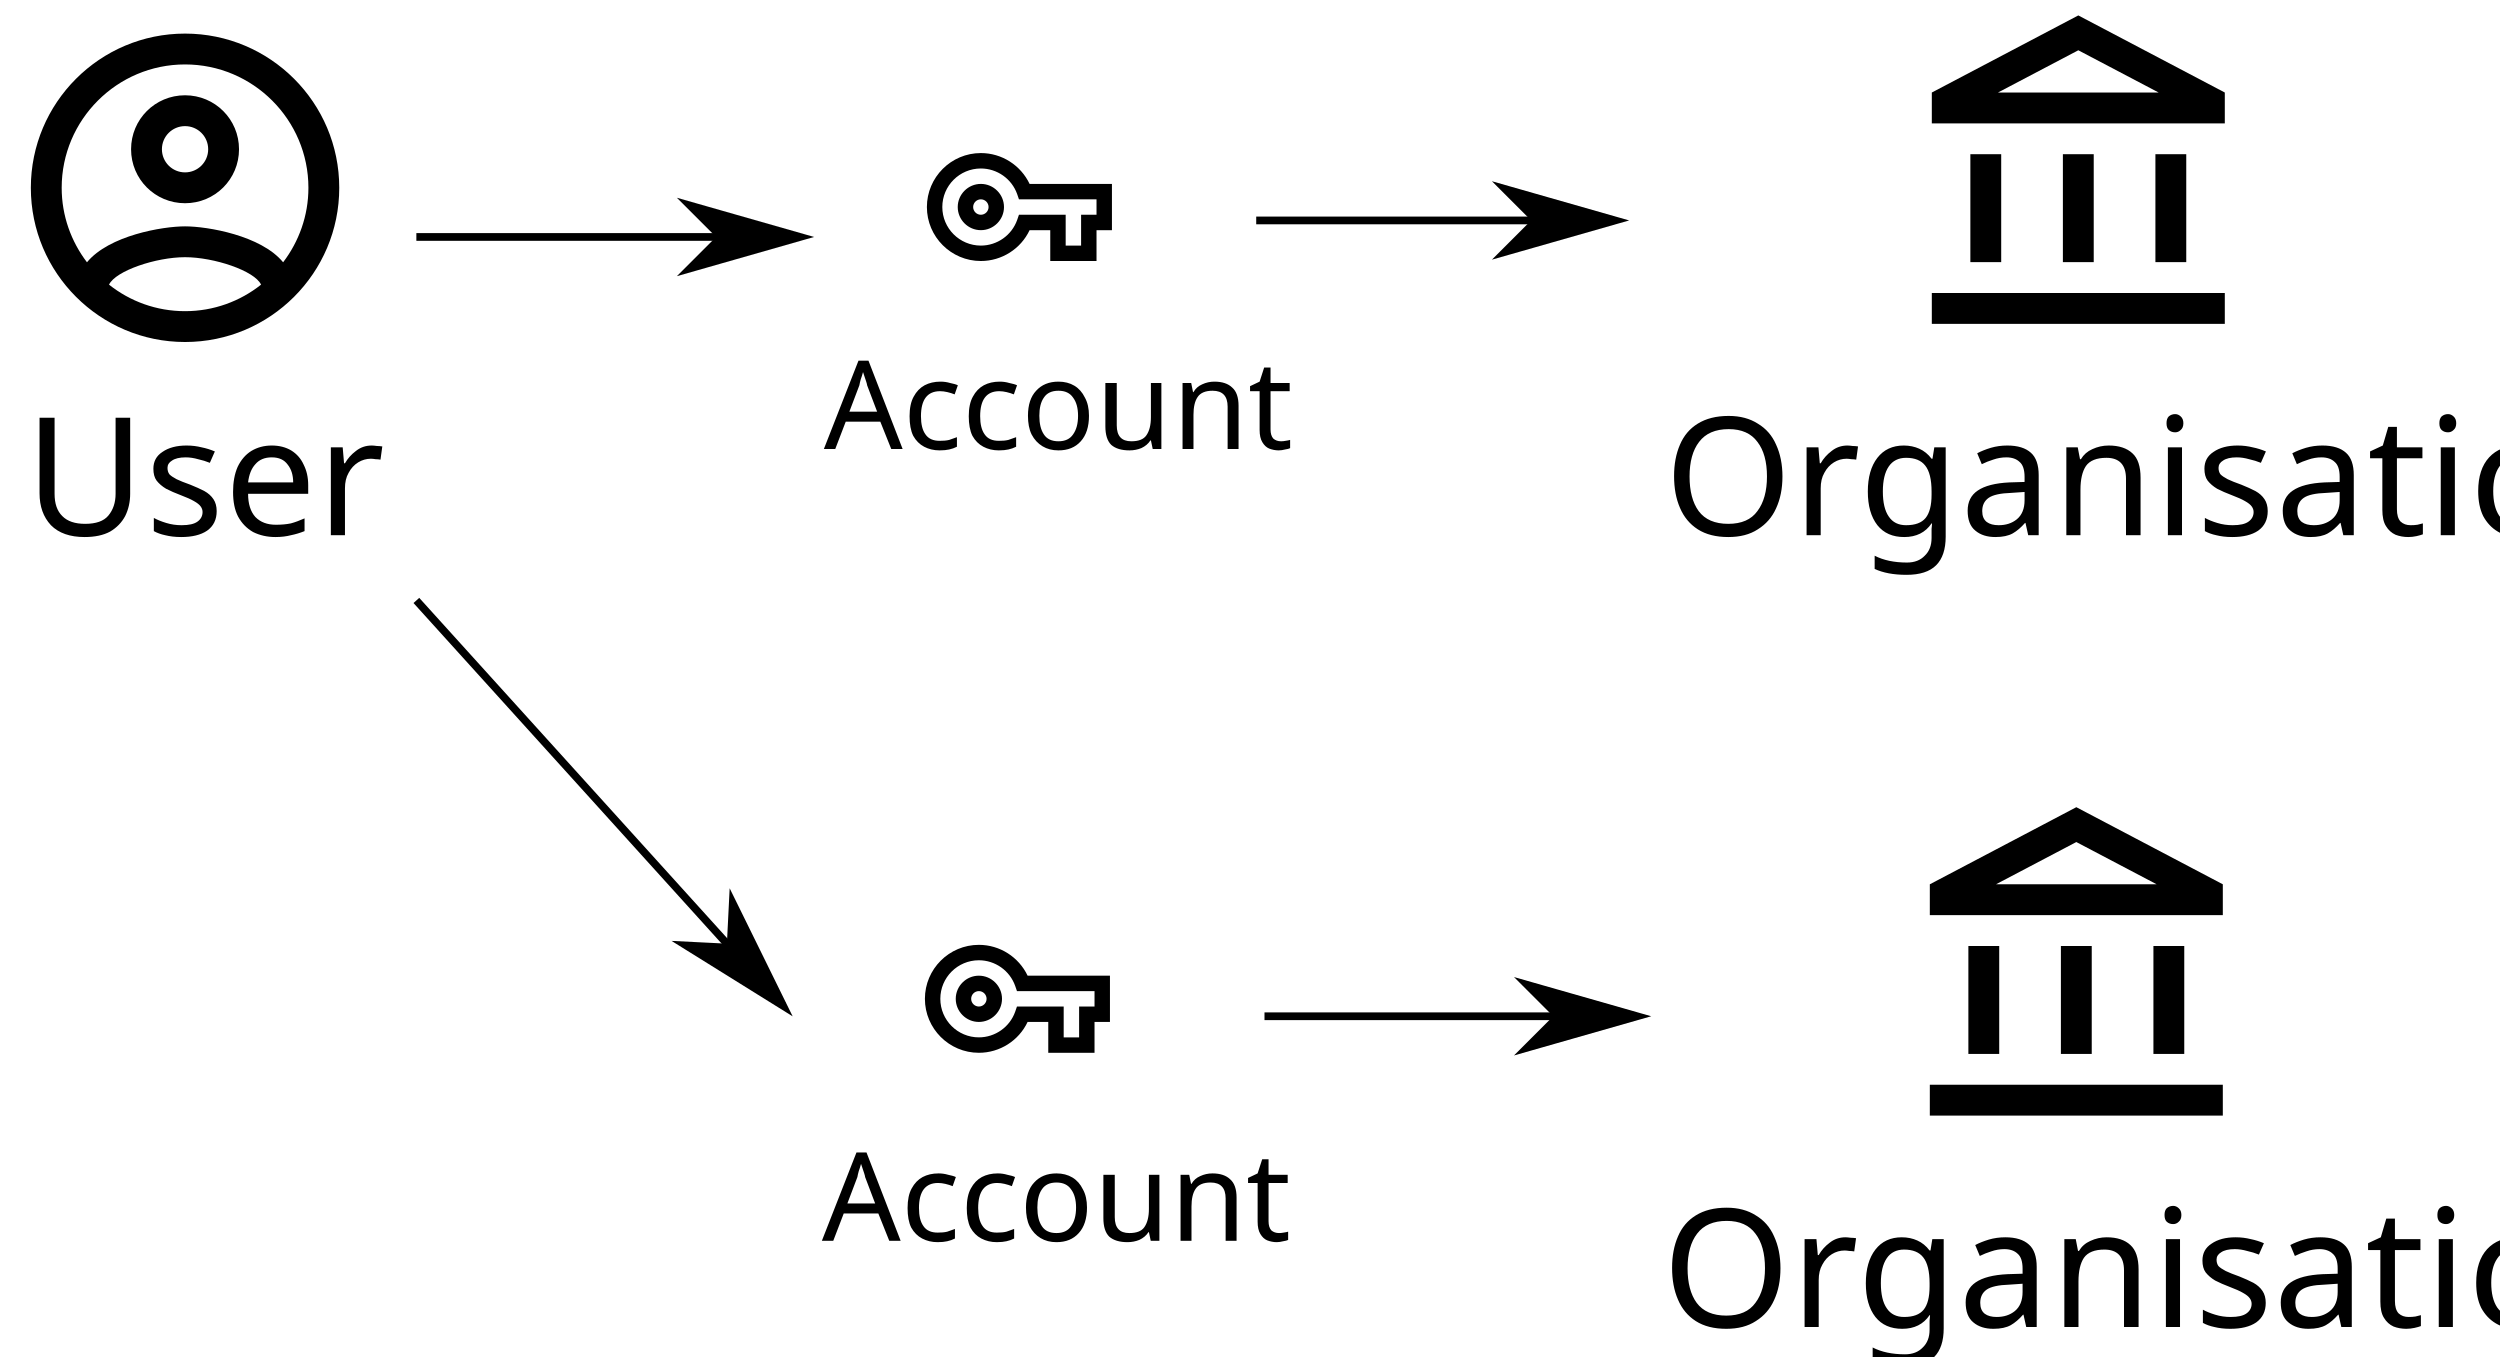
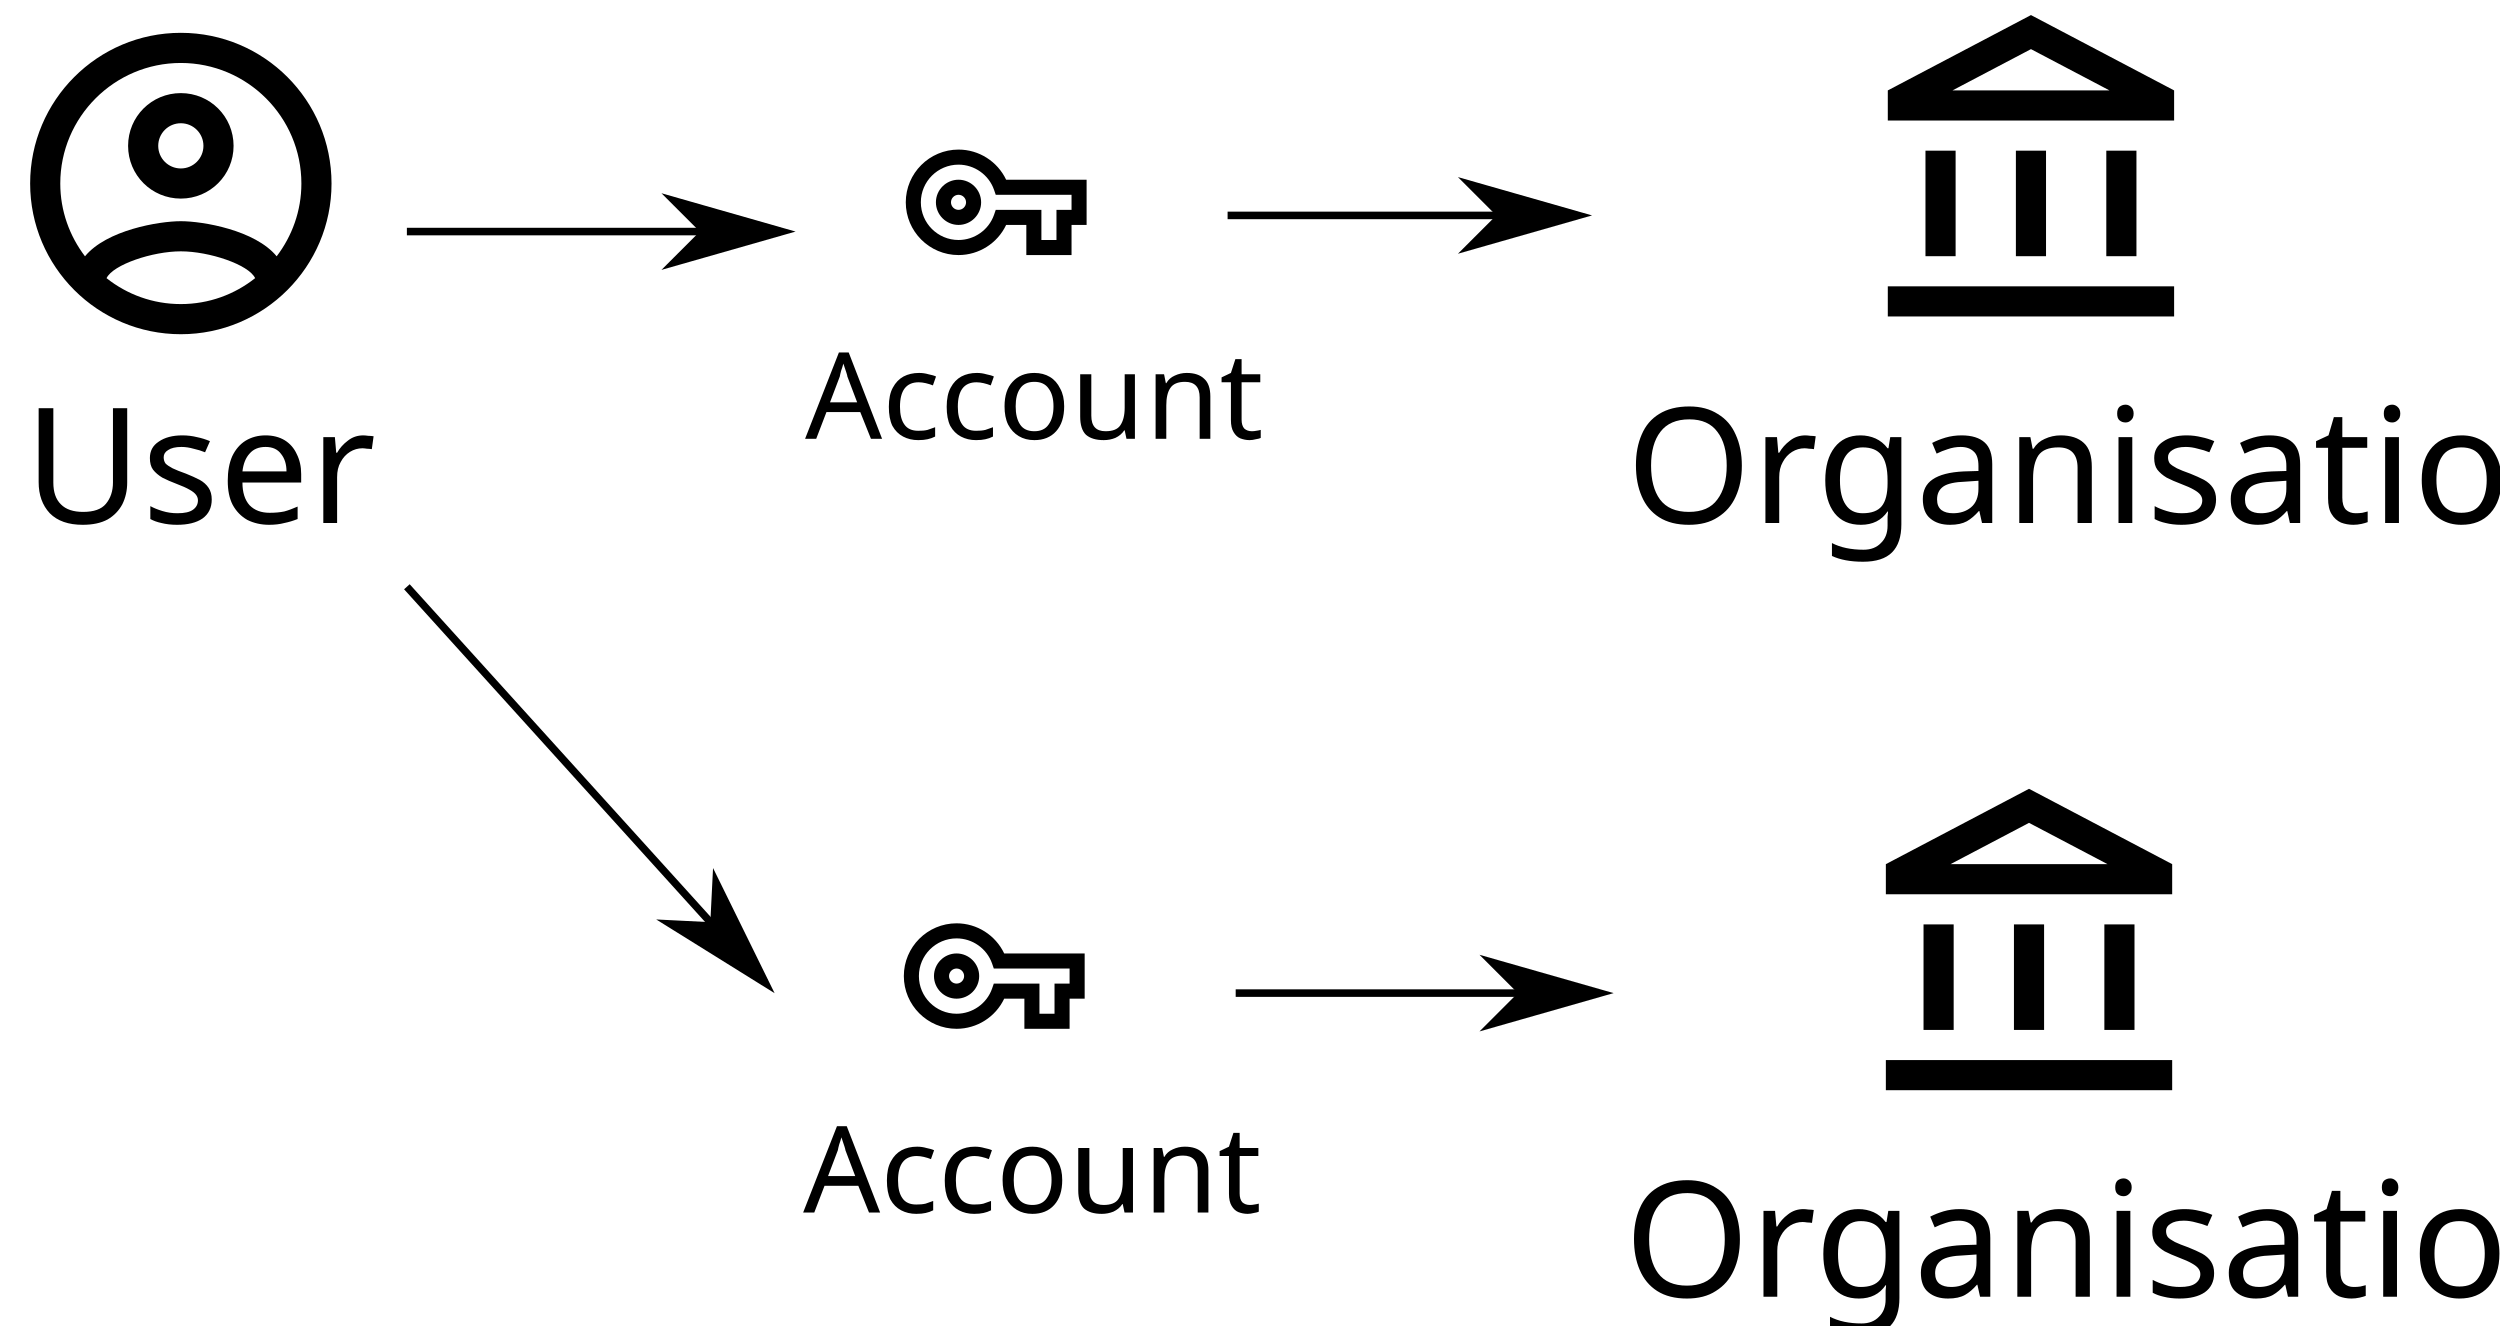
- <svg xmlns="http://www.w3.org/2000/svg" width="85.789mm" height="46.546mm" version="1.1" viewBox="0 0 85.789 46.546">
-   <defs>
-     <marker id="marker1555" overflow="visible" orient="auto">
-       <path transform="matrix(-.8 0 0 -.8 -10 0)" d="m0 0 5-5-17.5 5 17.5 5z" fill-rule="evenodd" stroke="#000" stroke-width="1pt" />
+ <svg xmlns="http://www.w3.org/2000/svg" width="87.789mm" height="46.546mm" version="1.1" viewBox="0 0 87.789 46.546" id="svg16912">
+   <defs id="defs16840">
+     <marker id="marker1555" overflow="visible" orient="auto" style="overflow:visible">
+       <path transform="matrix(-0.8,0,0,-0.8,-10,0)" d="M 0,0 5,-5 -12.5,0 5,5 Z" id="path16828" style="fill-rule:evenodd;stroke:#000000;stroke-width:1pt" />
    </marker>
-     <marker id="marker1513" overflow="visible" orient="auto">
-       <path transform="matrix(-.8 0 0 -.8 -10 0)" d="m0 0 5-5-17.5 5 17.5 5z" fill-rule="evenodd" stroke="#000" stroke-width="1pt" />
+     <marker id="marker1513" overflow="visible" orient="auto" style="overflow:visible">
+       <path transform="matrix(-0.8,0,0,-0.8,-10,0)" d="M 0,0 5,-5 -12.5,0 5,5 Z" id="path16831" style="fill-rule:evenodd;stroke:#000000;stroke-width:1pt" />
    </marker>
-     <marker id="marker1477" overflow="visible" orient="auto">
-       <path transform="matrix(-.8 0 0 -.8 -10 0)" d="m0 0 5-5-17.5 5 17.5 5z" fill-rule="evenodd" stroke="#000" stroke-width="1pt" />
+     <marker id="marker1477" overflow="visible" orient="auto" style="overflow:visible">
+       <path transform="matrix(-0.8,0,0,-0.8,-10,0)" d="M 0,0 5,-5 -12.5,0 5,5 Z" id="path16834" style="fill-rule:evenodd;stroke:#000000;stroke-width:1pt" />
    </marker>
-     <marker id="Arrow1Lend" overflow="visible" orient="auto">
-       <path transform="matrix(-.8 0 0 -.8 -10 0)" d="m0 0 5-5-17.5 5 17.5 5z" fill-rule="evenodd" stroke="#000" stroke-width="1pt" />
+     <marker id="Arrow1Lend" overflow="visible" orient="auto" style="overflow:visible">
+       <path transform="matrix(-0.8,0,0,-0.8,-10,0)" d="M 0,0 5,-5 -12.5,0 5,5 Z" id="path16837" style="fill-rule:evenodd;stroke:#000000;stroke-width:1pt" />
    </marker>
  </defs>
-   <g transform="translate(-.17009 -.094494)">
-     <text x="57.274" y="18.464" fill="#000000" font-family="Calibri" font-size="5.644px" letter-spacing="0px" stroke-width=".265" word-spacing="0px" style="font-feature-settings:normal;font-variant-caps:normal;font-variant-ligatures:normal;font-variant-numeric:normal;line-height:1.25" xml:space="preserve">
-       <tspan x="57.274" y="18.464">Organisation</tspan>
+   <g transform="translate(-0.17009,-0.09449543)" id="g16910">
+     <text x="57.274" y="18.464" font-size="5.644px" letter-spacing="0px" word-spacing="0px" style="font-size:5.644px;line-height:1.25;font-family:Calibri;font-variant-ligatures:normal;font-variant-caps:normal;font-variant-numeric:normal;font-feature-settings:normal;letter-spacing:0px;word-spacing:0px;fill:#000000;stroke-width:0.265" xml:space="preserve" id="text16844">
+       <tspan x="57.274" y="18.464" id="tspan16842">Organisation</tspan>
    </text>
-     <g transform="matrix(.52917 0 0 .52917 65.403 .094494)">
-       <path d="m0 0h24v24h-24z" fill="none" />
-       <path d="m6.5 10h-2v7h2zm6 0h-2v7h2zm8.5 9h-19v2h19zm-2.5-9h-2v7h2zm-7-6.74 5.21 2.74h-10.42l5.21-2.74m0-2.26-9.5 5v2h19v-2z" />
+     <g transform="matrix(0.52917,0,0,0.52917,65.403,0.094494)" id="g16850">
+       <path d="M 0,0 H 24 V 24 H 0 Z" id="path16846" style="fill:none" />
+       <path d="m 6.5,10 h -2 v 7 h 2 z m 6,0 h -2 v 7 h 2 z M 21,19 H 2 v 2 h 19 z m -2.5,-9 h -2 v 7 h 2 z M 11.5,3.26 16.71,6 H 6.29 L 11.5,3.26 M 11.5,1 2,6 V 8 H 21 V 6 Z" id="path16848" />
    </g>
-     <text x="1.029" y="18.464" fill="#000000" font-family="Calibri" font-size="5.644px" letter-spacing="0px" stroke-width=".265" word-spacing="0px" style="font-feature-settings:normal;font-variant-caps:normal;font-variant-ligatures:normal;font-variant-numeric:normal;line-height:1.25" xml:space="preserve">
-       <tspan x="1.029" y="18.464" font-family="Calibri" font-size="5.644px" stroke-width=".265" style="font-feature-settings:normal;font-variant-caps:normal;font-variant-ligatures:normal;font-variant-numeric:normal">User</tspan>
+     <text x="1.029" y="18.464" font-size="5.644px" letter-spacing="0px" word-spacing="0px" style="font-size:5.644px;line-height:1.25;font-family:Calibri;font-variant-ligatures:normal;font-variant-caps:normal;font-variant-numeric:normal;font-feature-settings:normal;letter-spacing:0px;word-spacing:0px;fill:#000000;stroke-width:0.265" xml:space="preserve" id="text16854">
+       <tspan x="1.029" y="18.464" font-size="5.644px" style="font-size:5.644px;font-family:Calibri;font-variant-ligatures:normal;font-variant-caps:normal;font-variant-numeric:normal;font-feature-settings:normal;stroke-width:0.265" id="tspan16852">User</tspan>
    </text>
-     <g transform="matrix(.52917 0 0 .52917 .17009 .18899)">
-       <path d="m0 0h24v24h-24z" fill="none" />
-       <path d="m12 2c-5.52 0-10 4.48-10 10s4.48 10 10 10 10-4.48 10-10-4.48-10-10-10zm-4.93 16.28c0.43-0.9 3.05-1.78 4.93-1.78s4.51 0.88 4.93 1.78c-1.36 1.08-3.07 1.72-4.93 1.72s-3.57-0.64-4.93-1.72zm11.29-1.45c-1.43-1.74-4.9-2.33-6.36-2.33s-4.93 0.59-6.36 2.33c-1.02-1.34-1.64-3.01-1.64-4.83 0-4.41 3.59-8 8-8s8 3.59 8 8c0 1.82-0.62 3.49-1.64 4.83zm-6.36-10.83c-1.94 0-3.5 1.56-3.5 3.5s1.56 3.5 3.5 3.5 3.5-1.56 3.5-3.5-1.56-3.5-3.5-3.5zm0 5c-0.83 0-1.5-0.67-1.5-1.5s0.67-1.5 1.5-1.5 1.5 0.67 1.5 1.5-0.67 1.5-1.5 1.5z" />
+     <g transform="matrix(0.52917,0,0,0.52917,0.17009,0.18899)" id="g16860">
+       <path d="M 0,0 H 24 V 24 H 0 Z" id="path16856" style="fill:none" />
+       <path d="M 12,2 C 6.48,2 2,6.48 2,12 2,17.52 6.48,22 12,22 17.52,22 22,17.52 22,12 22,6.48 17.52,2 12,2 Z M 7.07,18.28 C 7.5,17.38 10.12,16.5 12,16.5 c 1.88,0 4.51,0.88 4.93,1.78 C 15.57,19.36 13.86,20 12,20 10.14,20 8.43,19.36 7.07,18.28 Z M 18.36,16.83 C 16.93,15.09 13.46,14.5 12,14.5 10.54,14.5 7.07,15.09 5.64,16.83 4.62,15.49 4,13.82 4,12 4,7.59 7.59,4 12,4 c 4.41,0 8,3.59 8,8 0,1.82 -0.62,3.49 -1.64,4.83 z M 12,6 C 10.06,6 8.5,7.56 8.5,9.5 8.5,11.44 10.06,13 12,13 13.94,13 15.5,11.44 15.5,9.5 15.5,7.56 13.94,6 12,6 Z m 0,5 C 11.17,11 10.5,10.33 10.5,9.5 10.5,8.67 11.17,8 12,8 c 0.83,0 1.5,0.67 1.5,1.5 0,0.83 -0.67,1.5 -1.5,1.5 z" id="path16858" />
    </g>
-     <g transform="translate(0 1.5107)">
-       <g transform="matrix(.26458 0 0 .26458 31.977 2.5135)">
-         <path d="m0 0h24v24h-24z" fill="none" />
-         <path d="m22 19h-6v-4h-2.68c-1.14 2.42-3.6 4-6.32 4-3.86 0-7-3.14-7-7s3.14-7 7-7c2.72 0 5.17 1.58 6.32 4h10.68v6h-2zm-4-2h2v-4h2v-2h-10.06l-0.23-0.67c-0.7-1.99-2.6-3.33-4.71-3.33-2.76 0-5 2.24-5 5s2.24 5 5 5c2.11 0 4.01-1.34 4.71-3.33l0.23-0.67h6.06zm-11-2c-1.65 0-3-1.35-3-3s1.35-3 3-3 3 1.35 3 3-1.35 3-3 3zm0-4c-0.55 0-1 0.45-1 1s0.45 1 1 1 1-0.45 1-1-0.45-1-1-1z" />
+     <g transform="translate(0,1.5107)" id="g16872">
+       <g transform="matrix(0.26458,0,0,0.26458,31.977,2.5135)" id="g16866">
+         <path d="M 0,0 H 24 V 24 H 0 Z" id="path16862" style="fill:none" />
+         <path d="M 22,19 H 16 V 15 H 13.32 C 12.18,17.42 9.72,19 7,19 3.14,19 0,15.86 0,12 0,8.14 3.14,5 7,5 9.72,5 12.17,6.58 13.32,9 H 24 v 6 h -2 z m -4,-2 h 2 v -4 h 2 V 11 H 11.94 L 11.71,10.33 C 11.01,8.34 9.11,7 7,7 4.24,7 2,9.24 2,12 c 0,2.76 2.24,5 5,5 2.11,0 4.01,-1.34 4.71,-3.33 L 11.94,13 H 18 Z M 7,15 C 5.35,15 4,13.65 4,12 4,10.35 5.35,9 7,9 c 1.65,0 3,1.35 3,3 0,1.65 -1.35,3 -3,3 z m 0,-4 c -0.55,0 -1,0.45 -1,1 0,0.55 0.45,1 1,1 0.55,0 1,-0.45 1,-1 0,-0.55 -0.45,-1 -1,-1 z" id="path16864" />
      </g>
-       <text x="28.443" y="13.99" fill="#000000" font-family="Calibri" font-size="1.411px" letter-spacing="0px" stroke-width=".265" word-spacing="0px" style="line-height:1.25" xml:space="preserve">
-         <tspan x="28.443" y="13.99" font-family="Calibri" font-size="4.233px" stroke-width=".265" style="font-feature-settings:normal;font-variant-caps:normal;font-variant-ligatures:normal;font-variant-numeric:normal">Account</tspan>
+       <text x="28.443" y="13.99" font-size="1.411px" letter-spacing="0px" word-spacing="0px" style="font-size:1.411px;line-height:1.25;font-family:Calibri;letter-spacing:0px;word-spacing:0px;fill:#000000;stroke-width:0.265" xml:space="preserve" id="text16870">
+         <tspan x="28.443" y="13.99" font-size="4.233px" style="font-size:4.233px;font-family:Calibri;font-variant-ligatures:normal;font-variant-caps:normal;font-variant-numeric:normal;font-feature-settings:normal;stroke-width:0.265" id="tspan16868">Account</tspan>
      </text>
    </g>
-     <g transform="translate(-.068261 27.17)">
-       <text x="57.274" y="18.464" fill="#000000" font-family="Calibri" font-size="5.644px" letter-spacing="0px" stroke-width=".265" word-spacing="0px" style="font-feature-settings:normal;font-variant-caps:normal;font-variant-ligatures:normal;font-variant-numeric:normal;line-height:1.25" xml:space="preserve">
-         <tspan x="57.274" y="18.464">Organisation</tspan>
+     <g transform="translate(-0.068261,27.17)" id="g16884">
+       <text x="57.274" y="18.464" font-size="5.644px" letter-spacing="0px" word-spacing="0px" style="font-size:5.644px;line-height:1.25;font-family:Calibri;font-variant-ligatures:normal;font-variant-caps:normal;font-variant-numeric:normal;font-feature-settings:normal;letter-spacing:0px;word-spacing:0px;fill:#000000;stroke-width:0.265" xml:space="preserve" id="text16876">
+         <tspan x="57.274" y="18.464" id="tspan16874">Organisation</tspan>
      </text>
-       <g transform="matrix(.52917 0 0 .52917 65.403 .094494)">
-         <path d="m0 0h24v24h-24z" fill="none" />
-         <path d="m6.5 10h-2v7h2zm6 0h-2v7h2zm8.5 9h-19v2h19zm-2.5-9h-2v7h2zm-7-6.74 5.21 2.74h-10.42l5.21-2.74m0-2.26-9.5 5v2h19v-2z" />
+       <g transform="matrix(0.52917,0,0,0.52917,65.403,0.094494)" id="g16882">
+         <path d="M 0,0 H 24 V 24 H 0 Z" id="path16878" style="fill:none" />
+         <path d="m 6.5,10 h -2 v 7 h 2 z m 6,0 h -2 v 7 h 2 z M 21,19 H 2 v 2 h 19 z m -2.5,-9 h -2 v 7 h 2 z M 11.5,3.26 16.71,6 H 6.29 L 11.5,3.26 M 11.5,1 2,6 V 8 H 21 V 6 Z" id="path16880" />
      </g>
    </g>
-     <g transform="translate(-.068261 28.681)">
-       <g transform="matrix(.26458 0 0 .26458 31.977 2.5135)">
-         <path d="m0 0h24v24h-24z" fill="none" />
-         <path d="m22 19h-6v-4h-2.68c-1.14 2.42-3.6 4-6.32 4-3.86 0-7-3.14-7-7s3.14-7 7-7c2.72 0 5.17 1.58 6.32 4h10.68v6h-2zm-4-2h2v-4h2v-2h-10.06l-0.23-0.67c-0.7-1.99-2.6-3.33-4.71-3.33-2.76 0-5 2.24-5 5s2.24 5 5 5c2.11 0 4.01-1.34 4.71-3.33l0.23-0.67h6.06zm-11-2c-1.65 0-3-1.35-3-3s1.35-3 3-3 3 1.35 3 3-1.35 3-3 3zm0-4c-0.55 0-1 0.45-1 1s0.45 1 1 1 1-0.45 1-1-0.45-1-1-1z" />
+     <g transform="translate(-0.068261,28.681)" id="g16896">
+       <g transform="matrix(0.26458,0,0,0.26458,31.977,2.5135)" id="g16890">
+         <path d="M 0,0 H 24 V 24 H 0 Z" id="path16886" style="fill:none" />
+         <path d="M 22,19 H 16 V 15 H 13.32 C 12.18,17.42 9.72,19 7,19 3.14,19 0,15.86 0,12 0,8.14 3.14,5 7,5 9.72,5 12.17,6.58 13.32,9 H 24 v 6 h -2 z m -4,-2 h 2 v -4 h 2 V 11 H 11.94 L 11.71,10.33 C 11.01,8.34 9.11,7 7,7 4.24,7 2,9.24 2,12 c 0,2.76 2.24,5 5,5 2.11,0 4.01,-1.34 4.71,-3.33 L 11.94,13 H 18 Z M 7,15 C 5.35,15 4,13.65 4,12 4,10.35 5.35,9 7,9 c 1.65,0 3,1.35 3,3 0,1.65 -1.35,3 -3,3 z m 0,-4 c -0.55,0 -1,0.45 -1,1 0,0.55 0.45,1 1,1 0.55,0 1,-0.45 1,-1 0,-0.55 -0.45,-1 -1,-1 z" id="path16888" />
      </g>
-       <text x="28.443" y="13.99" fill="#000000" font-family="Calibri" font-size="1.411px" letter-spacing="0px" stroke-width=".265" word-spacing="0px" style="line-height:1.25" xml:space="preserve">
-         <tspan x="28.443" y="13.99" font-family="Calibri" font-size="4.233px" stroke-width=".265" style="font-feature-settings:normal;font-variant-caps:normal;font-variant-ligatures:normal;font-variant-numeric:normal">Account</tspan>
+       <text x="28.443" y="13.99" font-size="1.411px" letter-spacing="0px" word-spacing="0px" style="font-size:1.411px;line-height:1.25;font-family:Calibri;letter-spacing:0px;word-spacing:0px;fill:#000000;stroke-width:0.265" xml:space="preserve" id="text16894">
+         <tspan x="28.443" y="13.99" font-size="4.233px" style="font-size:4.233px;font-family:Calibri;font-variant-ligatures:normal;font-variant-caps:normal;font-variant-numeric:normal;font-feature-settings:normal;stroke-width:0.265" id="tspan16892">Account</tspan>
      </text>
    </g>
-     <g fill="none" stroke="#000">
-       <path d="m14.458 8.226h13.135" marker-end="url(#Arrow1Lend)" stroke-width=".265" />
-       <g stroke-width=".265px">
-         <path d="m14.458 20.699 12.568 13.891" marker-end="url(#marker1477)" />
-         <path d="m43.278 7.659h12.284" marker-end="url(#marker1513)" />
-         <path d="m43.562 34.968h12.757" marker-end="url(#marker1555)" />
+     <g id="g16908" style="fill:none;stroke:#000000">
+       <path d="M 14.458,8.226 H 27.593" id="path16898" style="stroke-width:0.265;marker-end:url(#Arrow1Lend)" />
+       <g id="g16906" style="stroke-width:0.265px">
+         <path d="M 14.458,20.699 27.026,34.59" id="path16900" style="marker-end:url(#marker1477)" />
+         <path d="M 43.278,7.659 H 55.562" id="path16902" style="marker-end:url(#marker1513)" />
+         <path d="M 43.562,34.968 H 56.319" id="path16904" style="marker-end:url(#marker1555)" />
      </g>
    </g>
  </g>
</svg>
